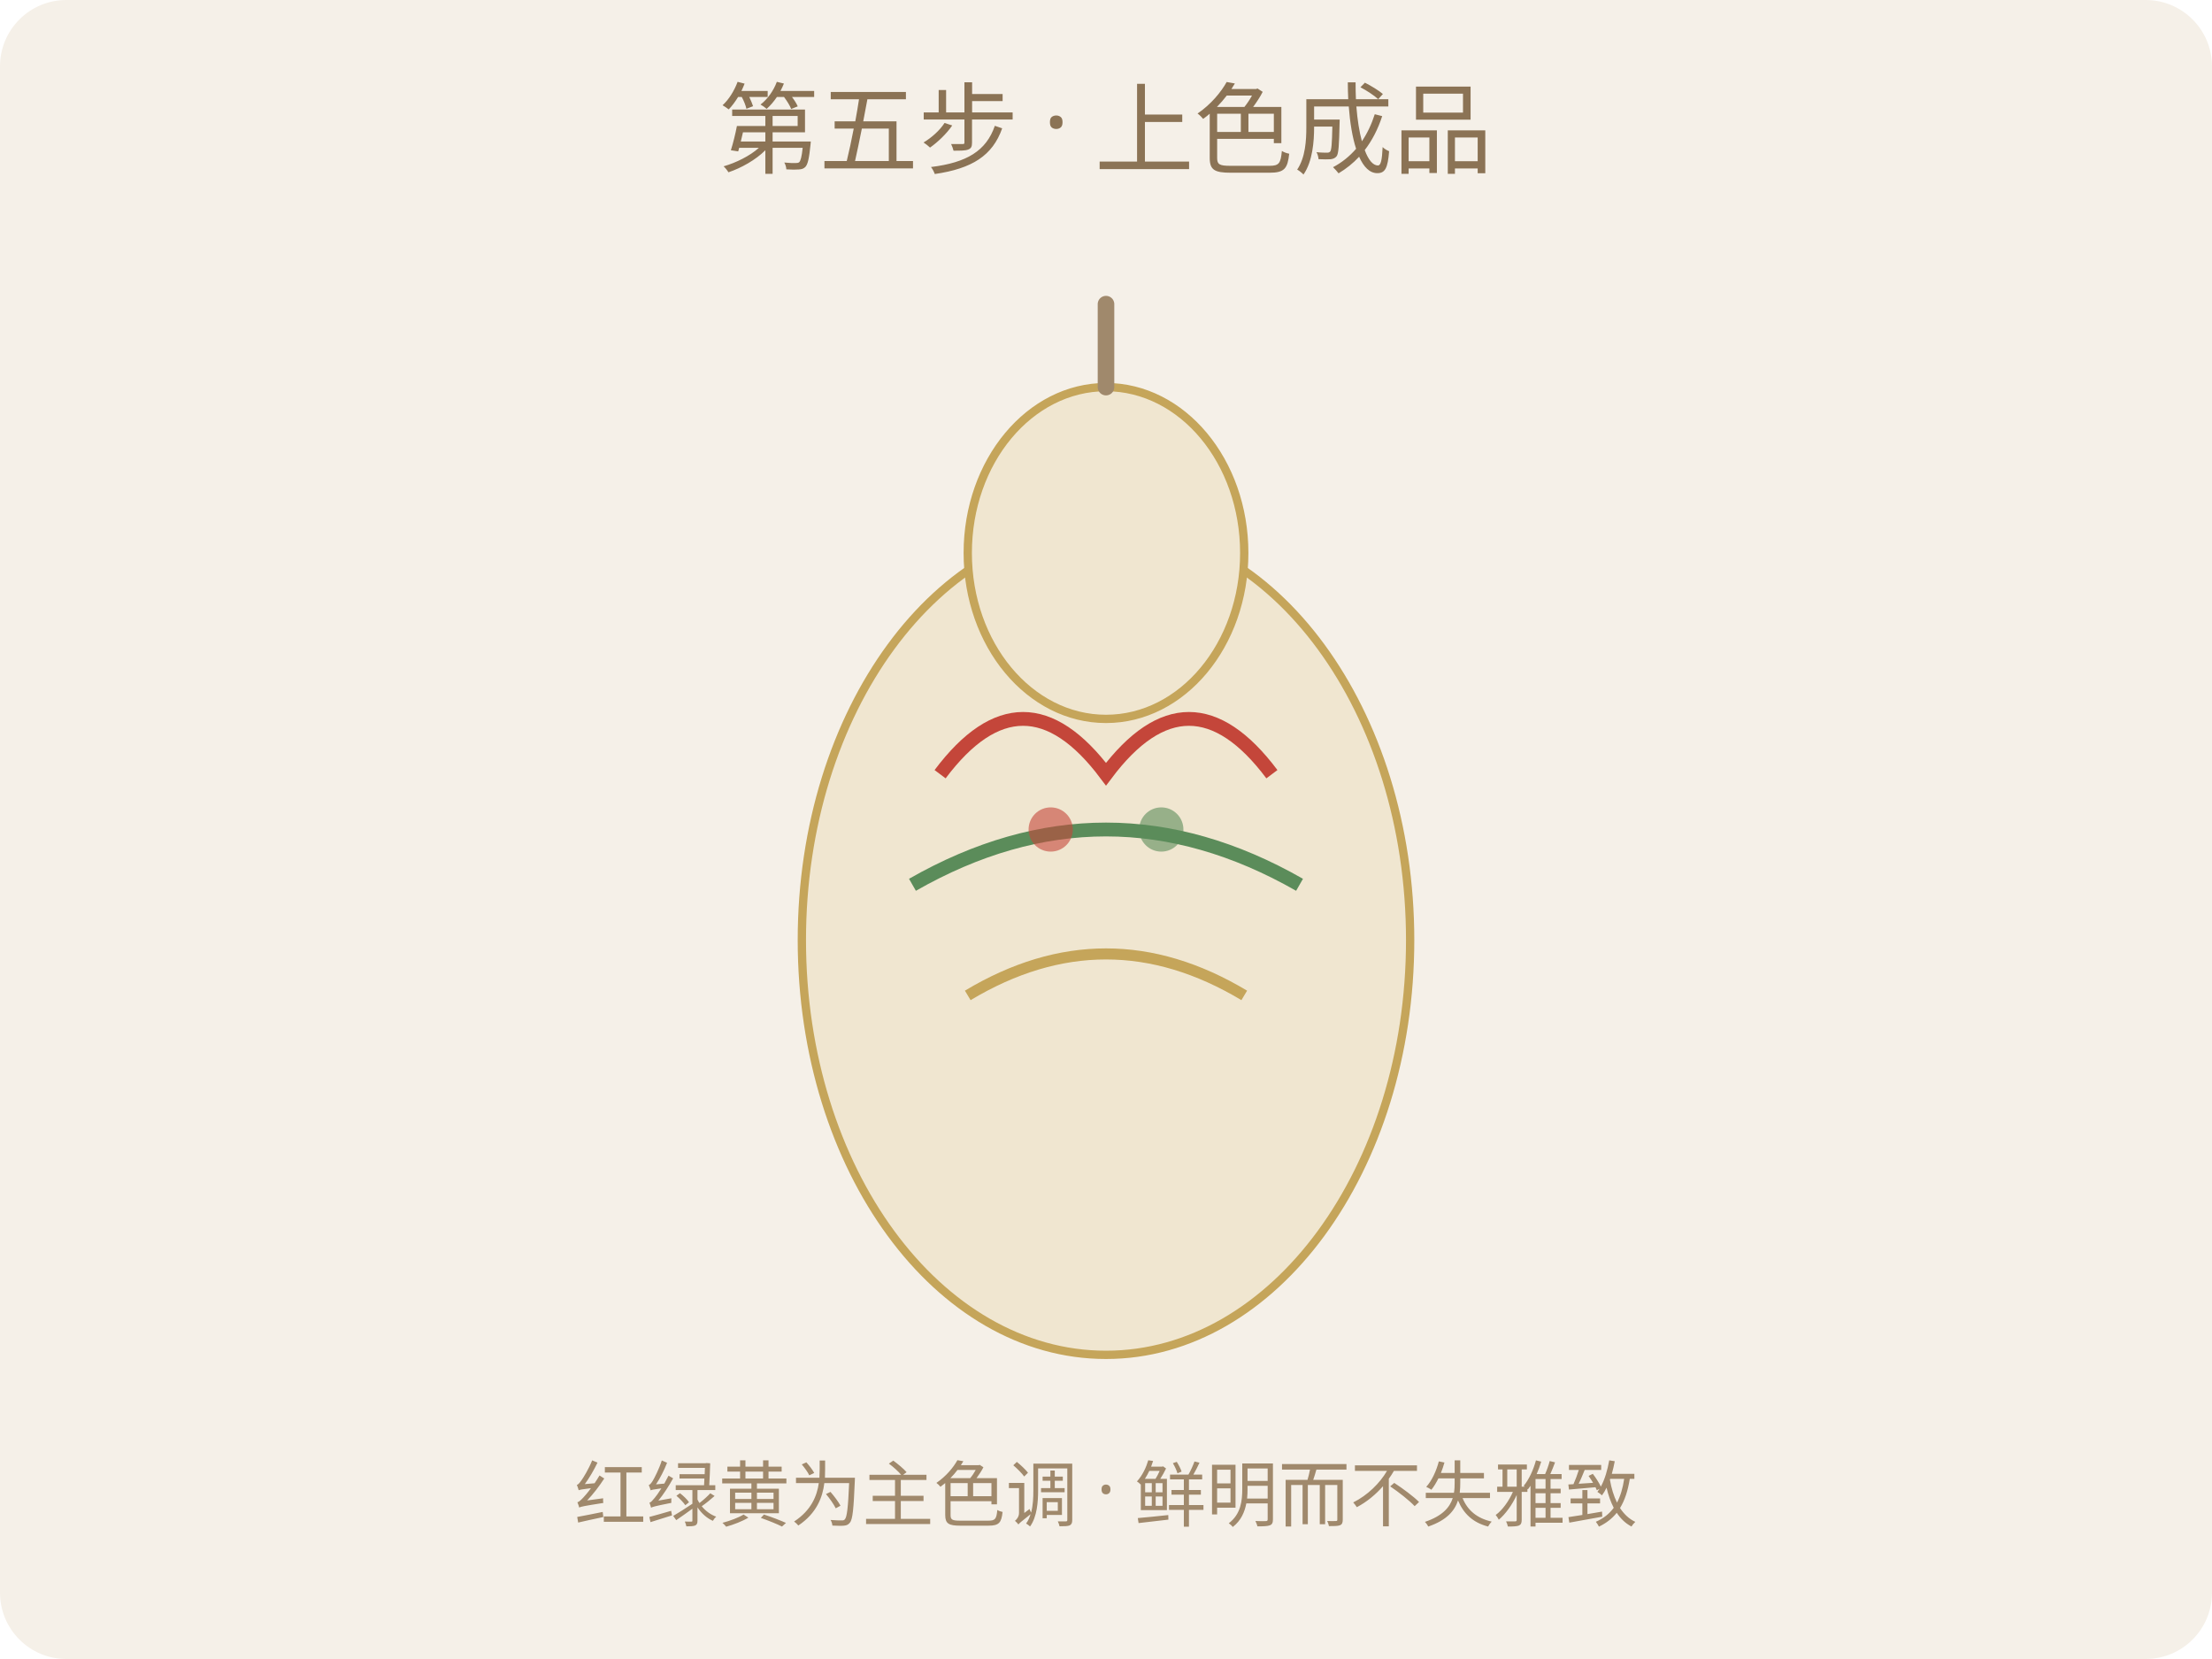
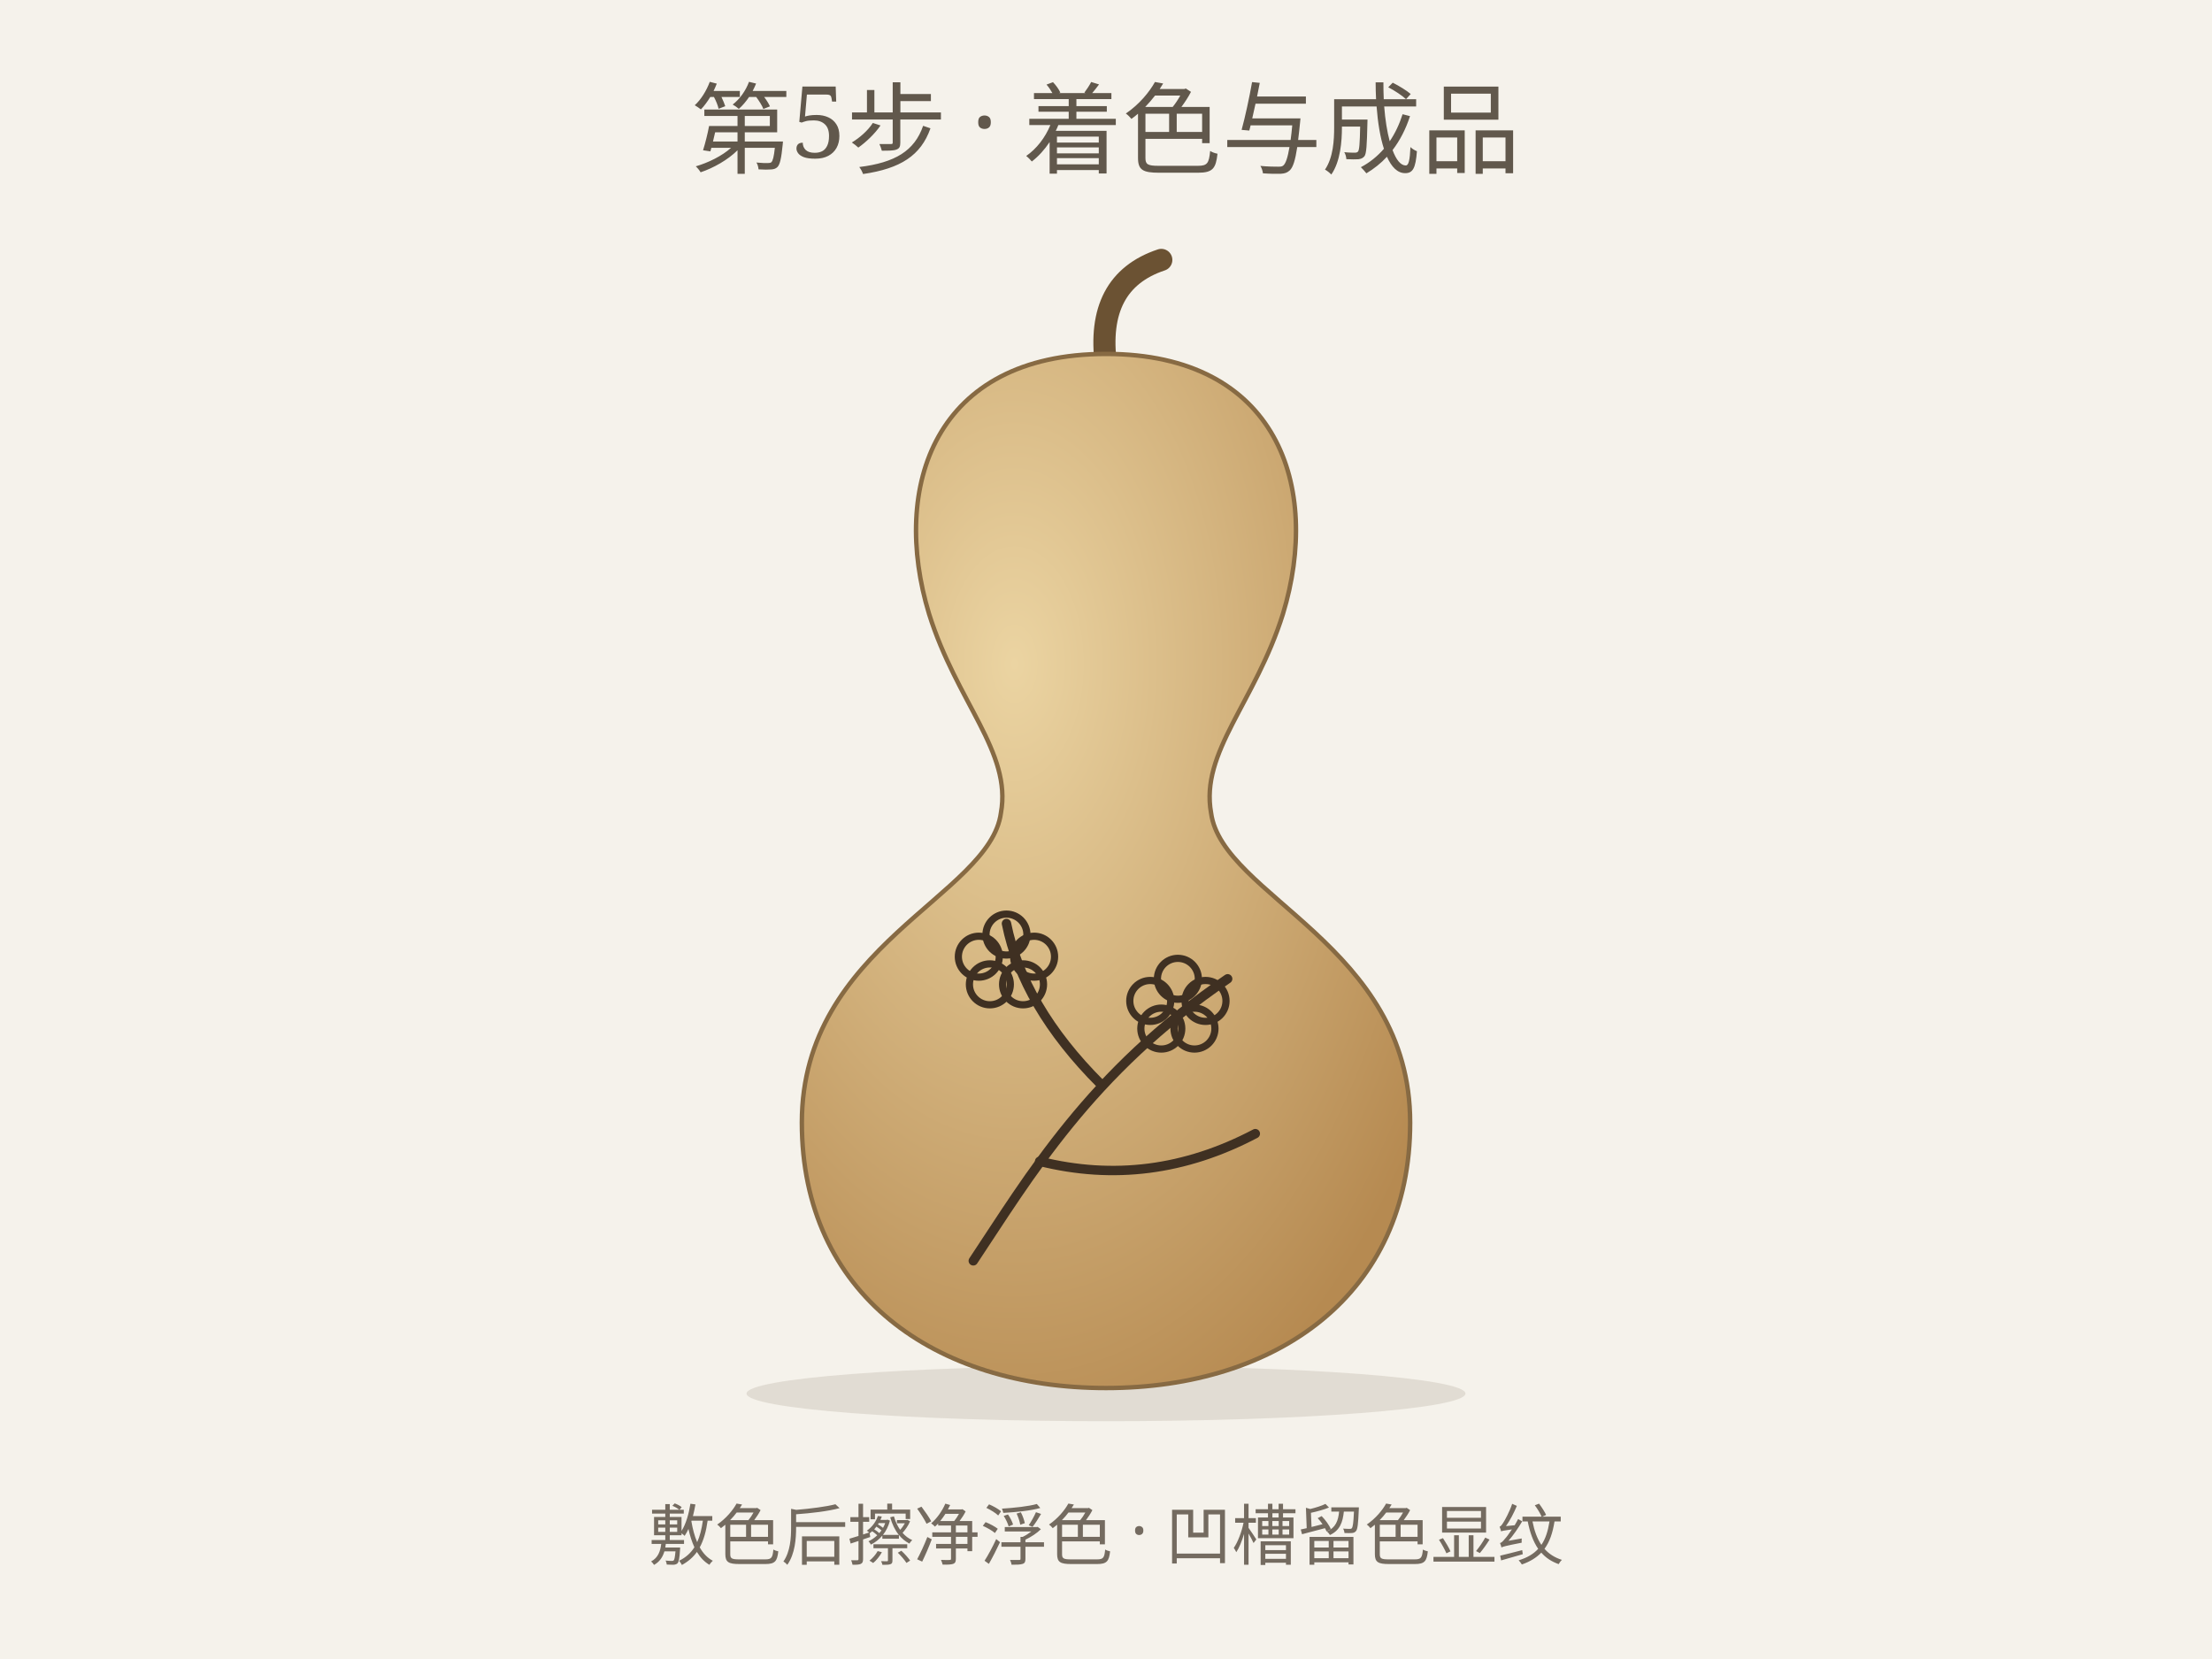
- <svg xmlns="http://www.w3.org/2000/svg" viewBox="0 0 400 300" fill="none">
-   <rect width="400" height="300" rx="12" fill="#F5F0E8" />
-   <text x="200" y="30" text-anchor="middle" font-family="serif" font-size="18" fill="#8B7355">第五步 · 上色成品</text>
-   <ellipse cx="200" cy="170" rx="55" ry="75" fill="#F0E6D0" stroke="#C5A55A" stroke-width="1.5" />
-   <ellipse cx="200" cy="100" rx="25" ry="30" fill="#F0E6D0" stroke="#C5A55A" stroke-width="1.5" />
-   <line x1="200" y1="70" x2="200" y2="55" stroke="#A0896C" stroke-width="3" stroke-linecap="round" />
-   <path d="M170 140 Q185 120 200 140 Q215 120 230 140" stroke="#C4463A" stroke-width="2.5" fill="none" />
-   <path d="M165 160 Q200 140 235 160" stroke="#5B8C5A" stroke-width="2.5" fill="none" />
-   <path d="M175 180 Q200 165 225 180" stroke="#C5A55A" stroke-width="2" fill="none" />
-   <circle cx="190" cy="150" r="4" fill="#C4463A" opacity="0.6" />
-   <circle cx="210" cy="150" r="4" fill="#5B8C5A" opacity="0.6" />
-   <text x="200" y="275" text-anchor="middle" font-family="sans-serif" font-size="13" fill="#A0896C">红绿黄为主色调 · 鲜明而不失雅致</text>
+ <svg xmlns="http://www.w3.org/2000/svg" viewBox="0 0 400 300" role="img" aria-label="东昌葫芦：着色与成品">
+   <defs>
+     <radialGradient id="shell" cx="35%" cy="30%" r="80%">
+       <stop stop-color="#ebd4a2" />
+       <stop offset="1" stop-color="#b68a51" />
+     </radialGradient>
+   </defs>
+   <rect width="400" height="300" fill="#F5F2EB" />
+   <text x="200" y="30" text-anchor="middle" font-family="serif" font-size="18" fill="#61584C">第5步 · 着色与成品</text>
+   <ellipse cx="200" cy="252" rx="65" ry="5" fill="#736049" opacity=".15" />
+   <path d="M200 66 Q198 51 210 47" fill="none" stroke="#6b5233" stroke-width="4" stroke-linecap="round" />
+   <path d="M200 64 C169 64 161 88 168 111 C173 127 183 136 181 147 C179 162 145 171 145 203 C145 234 169 251 200 251 C231 251 255 234 255 203 C255 171 221 162 219 147 C217 136 227 127 232 111 C239 88 231 64 200 64 Z" fill="url(#shell)" stroke="#876a43" stroke-width=".8" />
+   <g fill="none" stroke="#3f3022" stroke-width="1.7" stroke-linecap="round">
+     <path d="M176 228 C186 213 197 194 222 177" />
+     <path d="M188 210 Q208 215 227 205" />
+     <path d="M199 196 Q185 182 182 167" />
+   </g>
+   <circle cx="213" cy="177" r="3.7" fill="none" stroke="#3f3022" stroke-width="1.3" />
+   <circle cx="218" cy="181" r="3.7" fill="none" stroke="#3f3022" stroke-width="1.3" />
+   <circle cx="216" cy="186" r="3.7" fill="none" stroke="#3f3022" stroke-width="1.3" />
+   <circle cx="210" cy="186" r="3.7" fill="none" stroke="#3f3022" stroke-width="1.3" />
+   <circle cx="208" cy="181" r="3.7" fill="none" stroke="#3f3022" stroke-width="1.3" />
+   <circle cx="182" cy="169" r="3.7" fill="none" stroke="#3f3022" stroke-width="1.3" />
+   <circle cx="187" cy="173" r="3.7" fill="none" stroke="#3f3022" stroke-width="1.3" />
+   <circle cx="185" cy="178" r="3.7" fill="none" stroke="#3f3022" stroke-width="1.3" />
+   <circle cx="179" cy="178" r="3.7" fill="none" stroke="#3f3022" stroke-width="1.3" />
+   <circle cx="177" cy="173" r="3.7" fill="none" stroke="#3f3022" stroke-width="1.3" />
+   <text x="200" y="282" text-anchor="middle" font-family="sans-serif" font-size="12" fill="#746B60">敷色后擦净浮色 · 凹槽留色显纹</text>
</svg>
